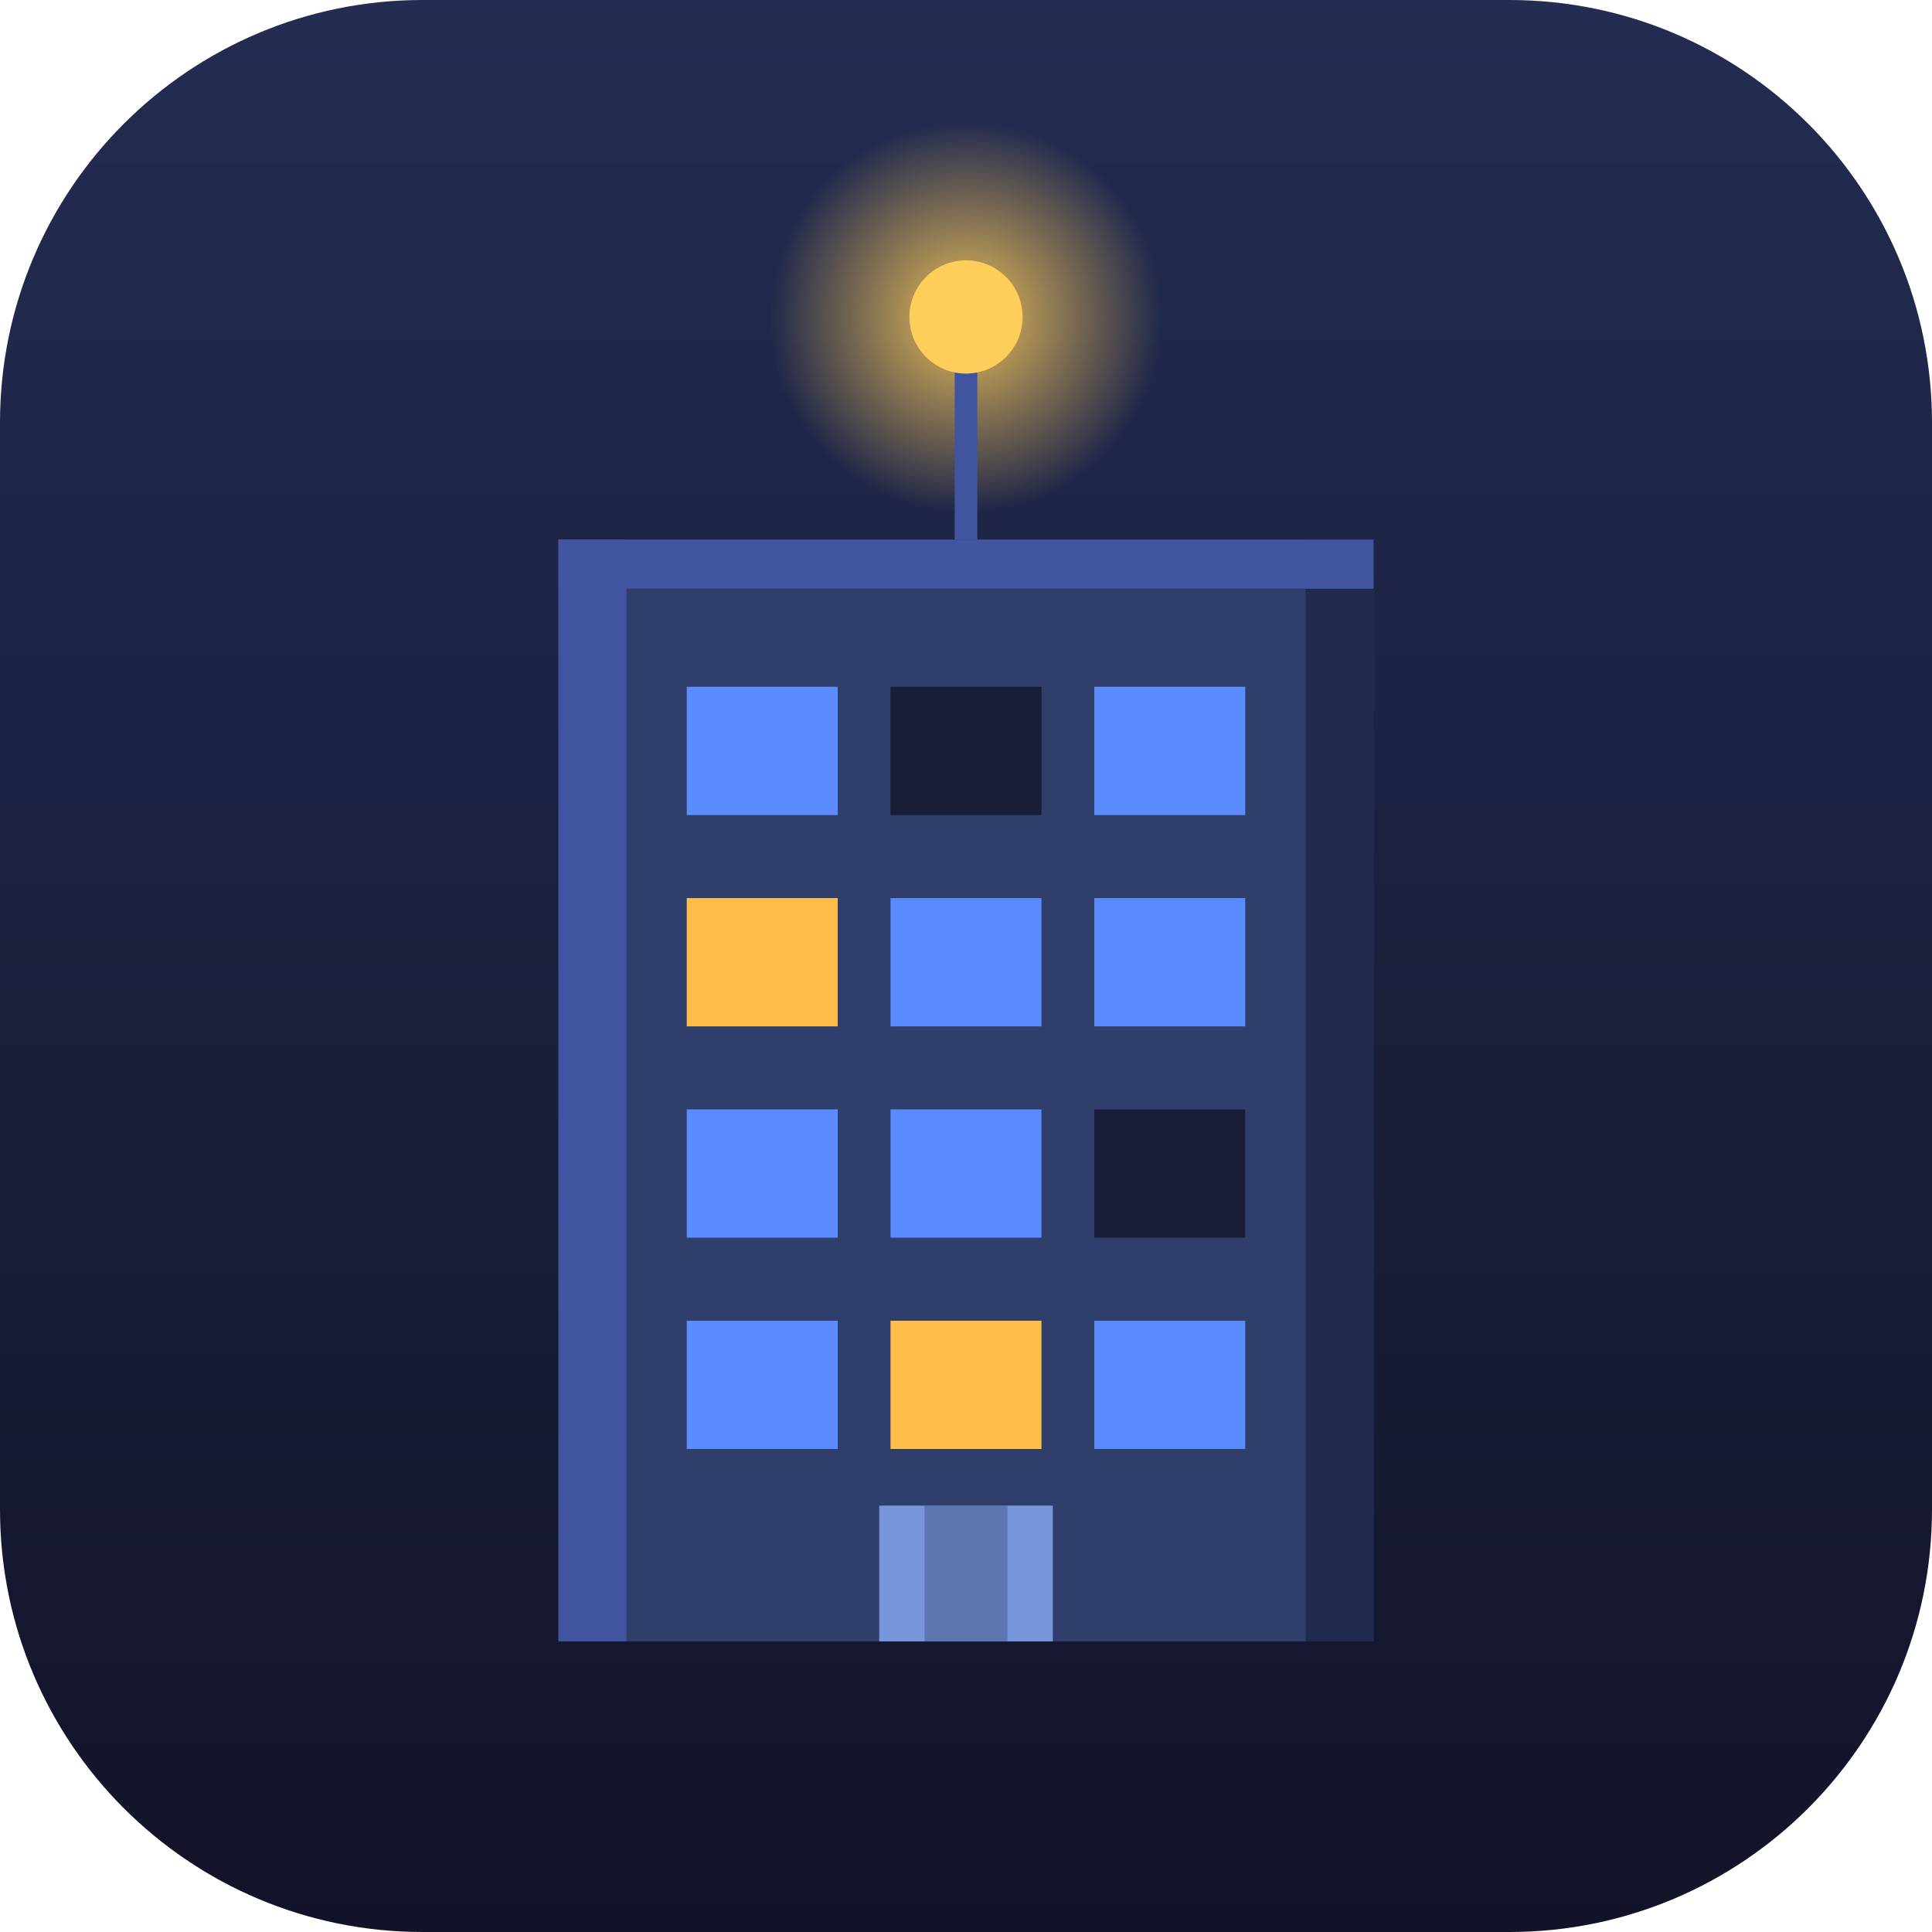
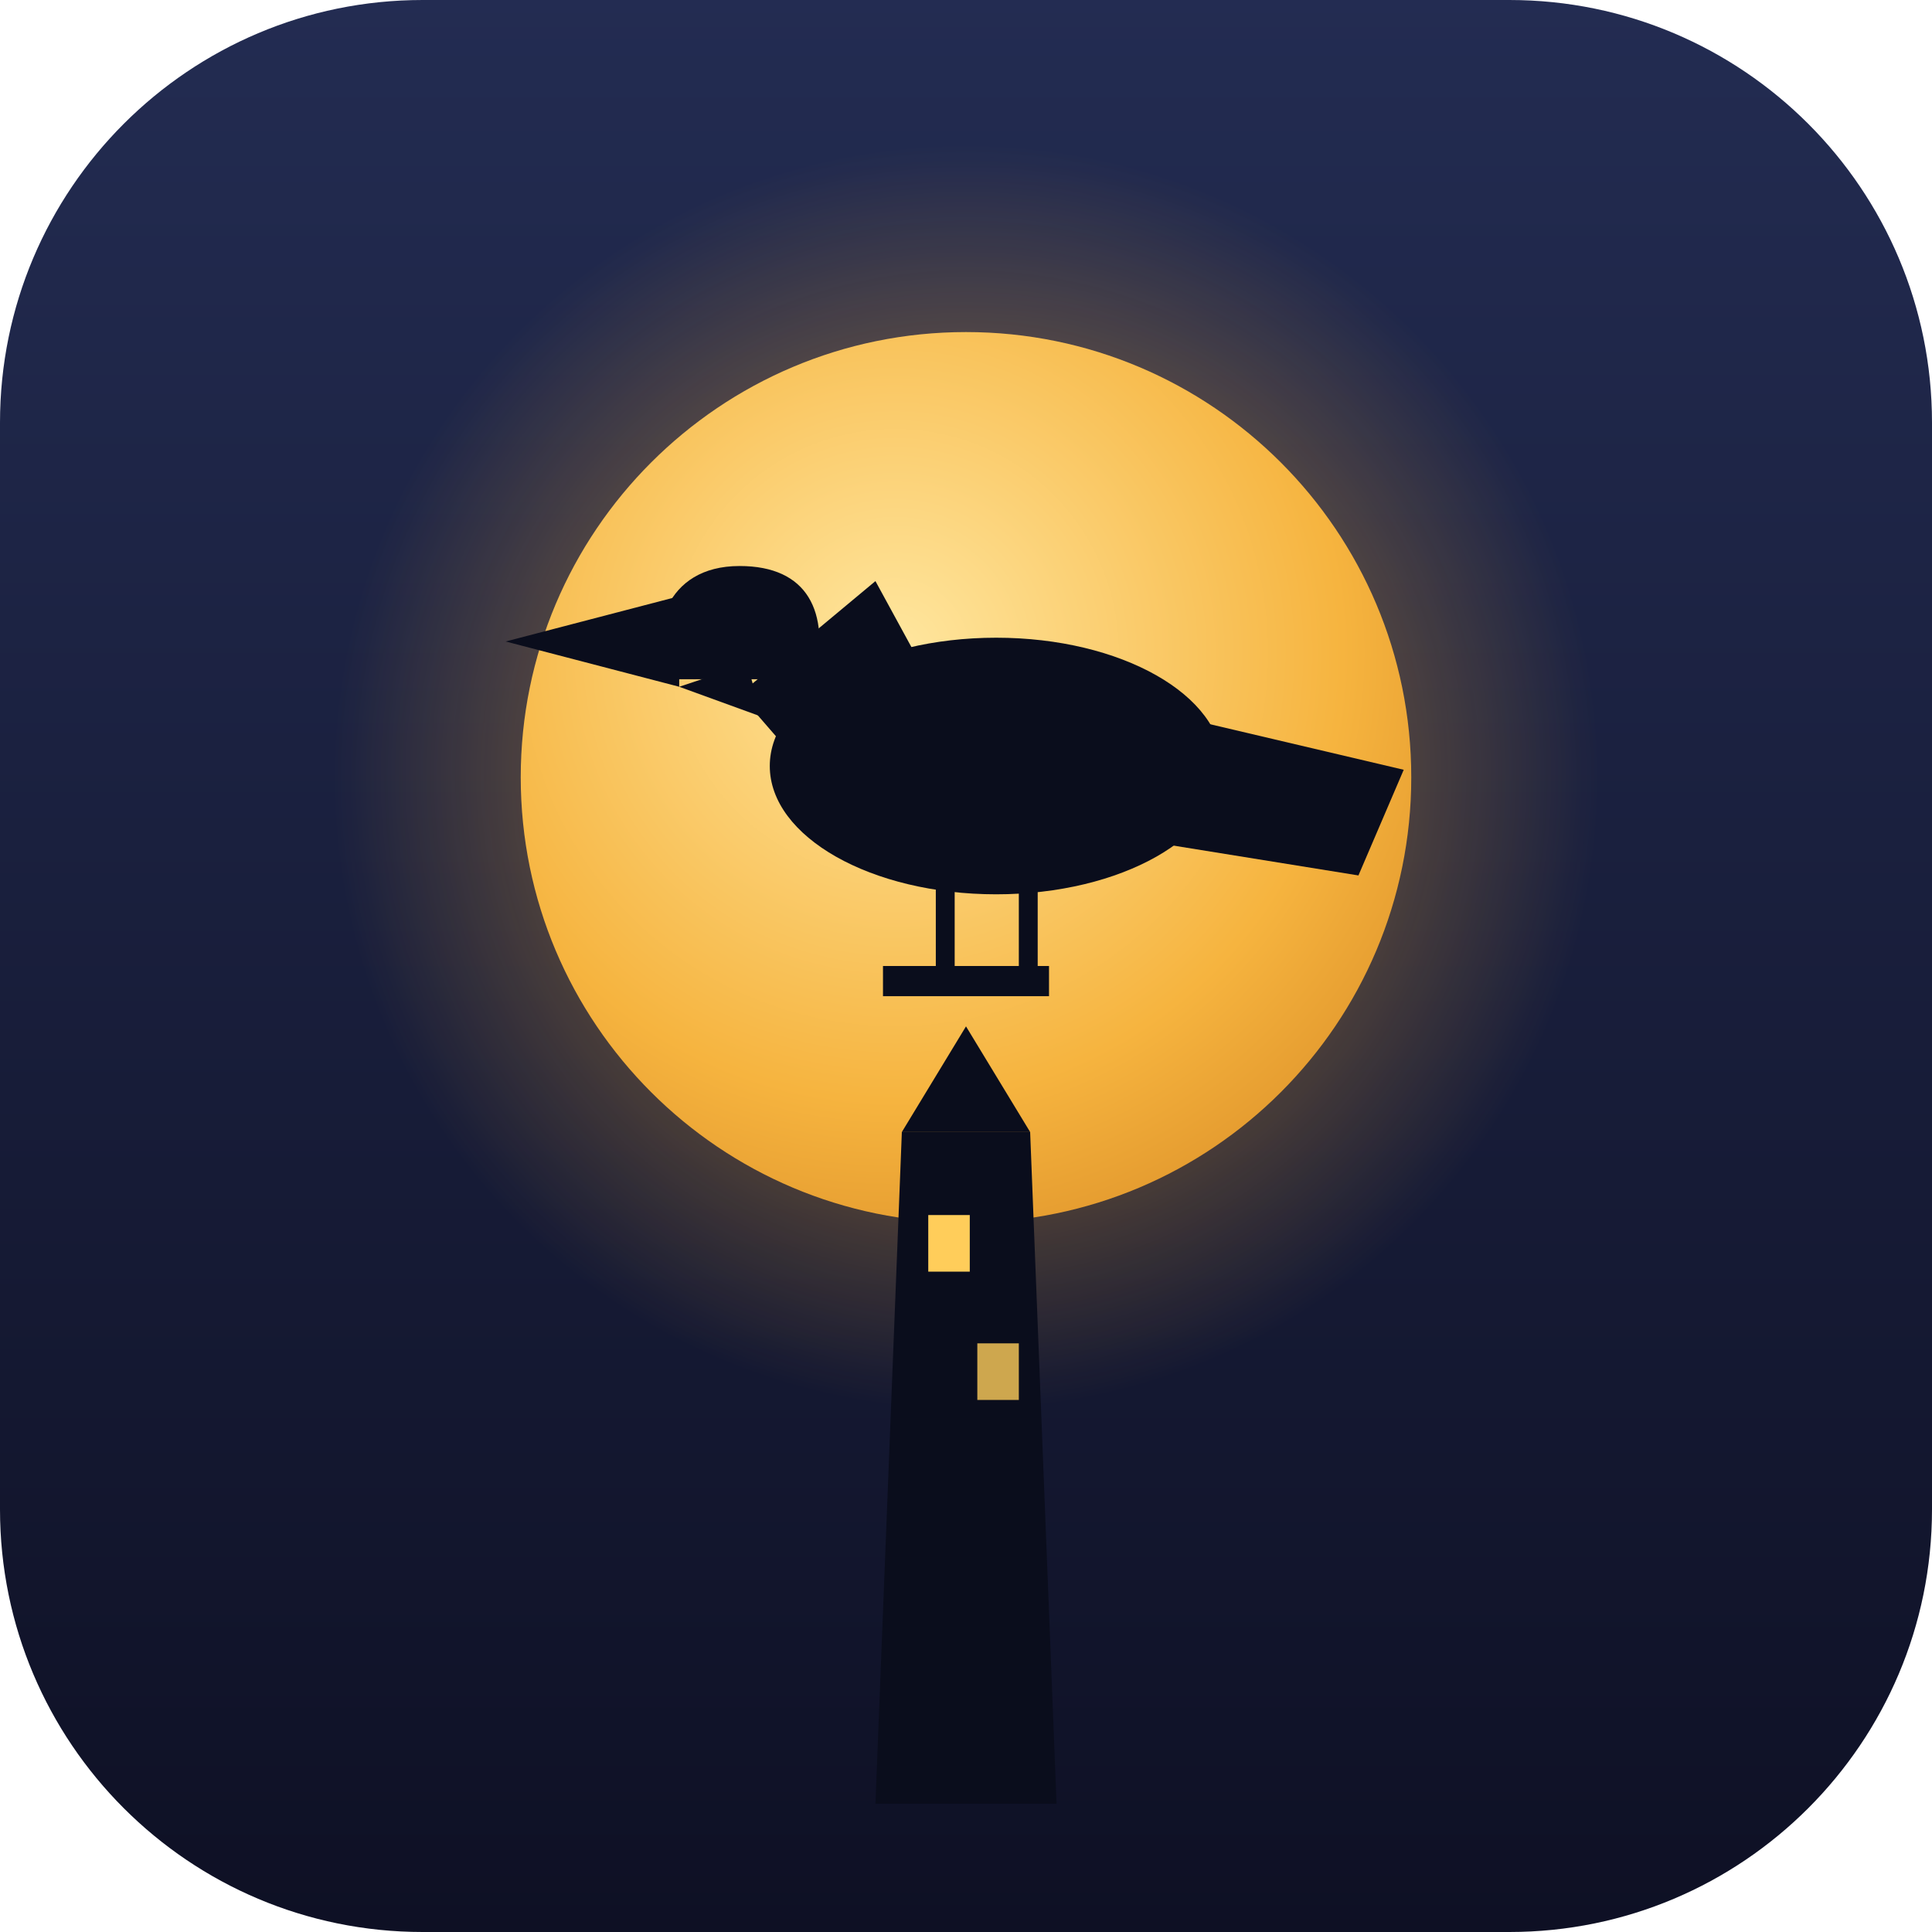
<svg xmlns="http://www.w3.org/2000/svg" viewBox="0 0 512 512" role="img" aria-label="Ravenspire">
  <defs>
    <linearGradient id="bg" x1="0" y1="0" x2="0" y2="1">
      <stop offset="0" stop-color="#232c52" />
-       <stop offset="1" stop-color="#121328" />
+       <stop offset="1" stop-color="#0e1024" />
    </linearGradient>
    <radialGradient id="glow" cx="0.5" cy="0.5" r="0.5">
-       <stop offset="0" stop-color="#ffcd5a" stop-opacity="0.9" />
-       <stop offset="1" stop-color="#ffcd5a" stop-opacity="0" />
+       <stop offset="0" stop-color="#ffd873" stop-opacity=".9" />
+       <stop offset=".6" stop-color="#ffb43a" stop-opacity=".28" />
+       <stop offset="1" stop-color="#ffb43a" stop-opacity="0" />
+     </radialGradient>
+     <radialGradient id="moon" cx="0.42" cy="0.36" r="0.72">
+       <stop offset="0" stop-color="#ffe7a0" />
+       <stop offset=".7" stop-color="#f6b43f" />
+       <stop offset="1" stop-color="#e0952b" />
    </radialGradient>
  </defs>
-   <rect x="0" y="0" width="512" height="512" rx="112" fill="url(#bg)" />
-   <circle cx="256" cy="84" r="52" fill="url(#glow)" />
-   <rect x="253" y="84" width="6" height="60" fill="#4054a0" />
-   <circle cx="256" cy="84" r="15" fill="#ffcd5a" />
-   <rect x="148" y="143" width="216" height="292" fill="#2f3e6b" />
-   <rect x="148" y="143" width="18" height="292" fill="#4054a0" />
-   <rect x="346" y="143" width="18" height="292" fill="#1f2a4e" />
-   <rect x="148" y="143" width="216" height="13" fill="#4054a0" />
-   <g>
-     <rect x="182" y="182" width="40" height="34" fill="#5b8cff" />
-     <rect x="236" y="182" width="40" height="34" fill="#181e38" />
-     <rect x="290" y="182" width="40" height="34" fill="#5b8cff" />
-     <rect x="182" y="238" width="40" height="34" fill="#ffbe4a" />
-     <rect x="236" y="238" width="40" height="34" fill="#5b8cff" />
-     <rect x="290" y="238" width="40" height="34" fill="#5b8cff" />
-     <rect x="182" y="294" width="40" height="34" fill="#5b8cff" />
-     <rect x="236" y="294" width="40" height="34" fill="#5b8cff" />
-     <rect x="290" y="294" width="40" height="34" fill="#181e38" />
-     <rect x="182" y="350" width="40" height="34" fill="#5b8cff" />
-     <rect x="236" y="350" width="40" height="34" fill="#ffbe4a" />
-     <rect x="290" y="350" width="40" height="34" fill="#5b8cff" />
+   <rect width="512" height="512" rx="112" fill="url(#bg)" />
+   <circle cx="256" cy="206" r="168" fill="url(#glow)" />
+   <circle cx="256" cy="206" r="118" fill="url(#moon)" />
+   <polygon points="232,478 280,478 273,300 239,300" fill="#0a0d1c" />
+   <polygon points="239,300 273,300 256,272" fill="#0a0d1c" />
+   <rect x="234" y="256" width="44" height="8" fill="#0a0d1c" />
+   <rect x="246" y="322" width="11" height="15" fill="#ffcd5a" />
+   <rect x="259" y="356" width="11" height="15" fill="#ffcd5a" opacity=".8" />
+   <g fill="#0a0d1c">
+     <polygon points="304,188 372,204 360,232 298,222" />
+     <ellipse cx="264" cy="203" rx="60" ry="34" />
+     <polygon points="196,184 232,154 256,198 222,214" />
+     <path d="M196 150 C176 150 172 168 176 180 L216 180 C220 162 214 150 196 150 Z" />
+     <polygon points="180,158 134,170 180,182" />
+     <polygon points="180,182 202,190 198,176" />
+     <rect x="248" y="232" width="5" height="28" />
+     <rect x="270" y="232" width="5" height="28" />
  </g>
-   <rect x="233" y="399" width="46" height="36" fill="#7896dc" />
-   <rect x="245" y="399" width="22" height="36" fill="#5b76b0" />
</svg>
